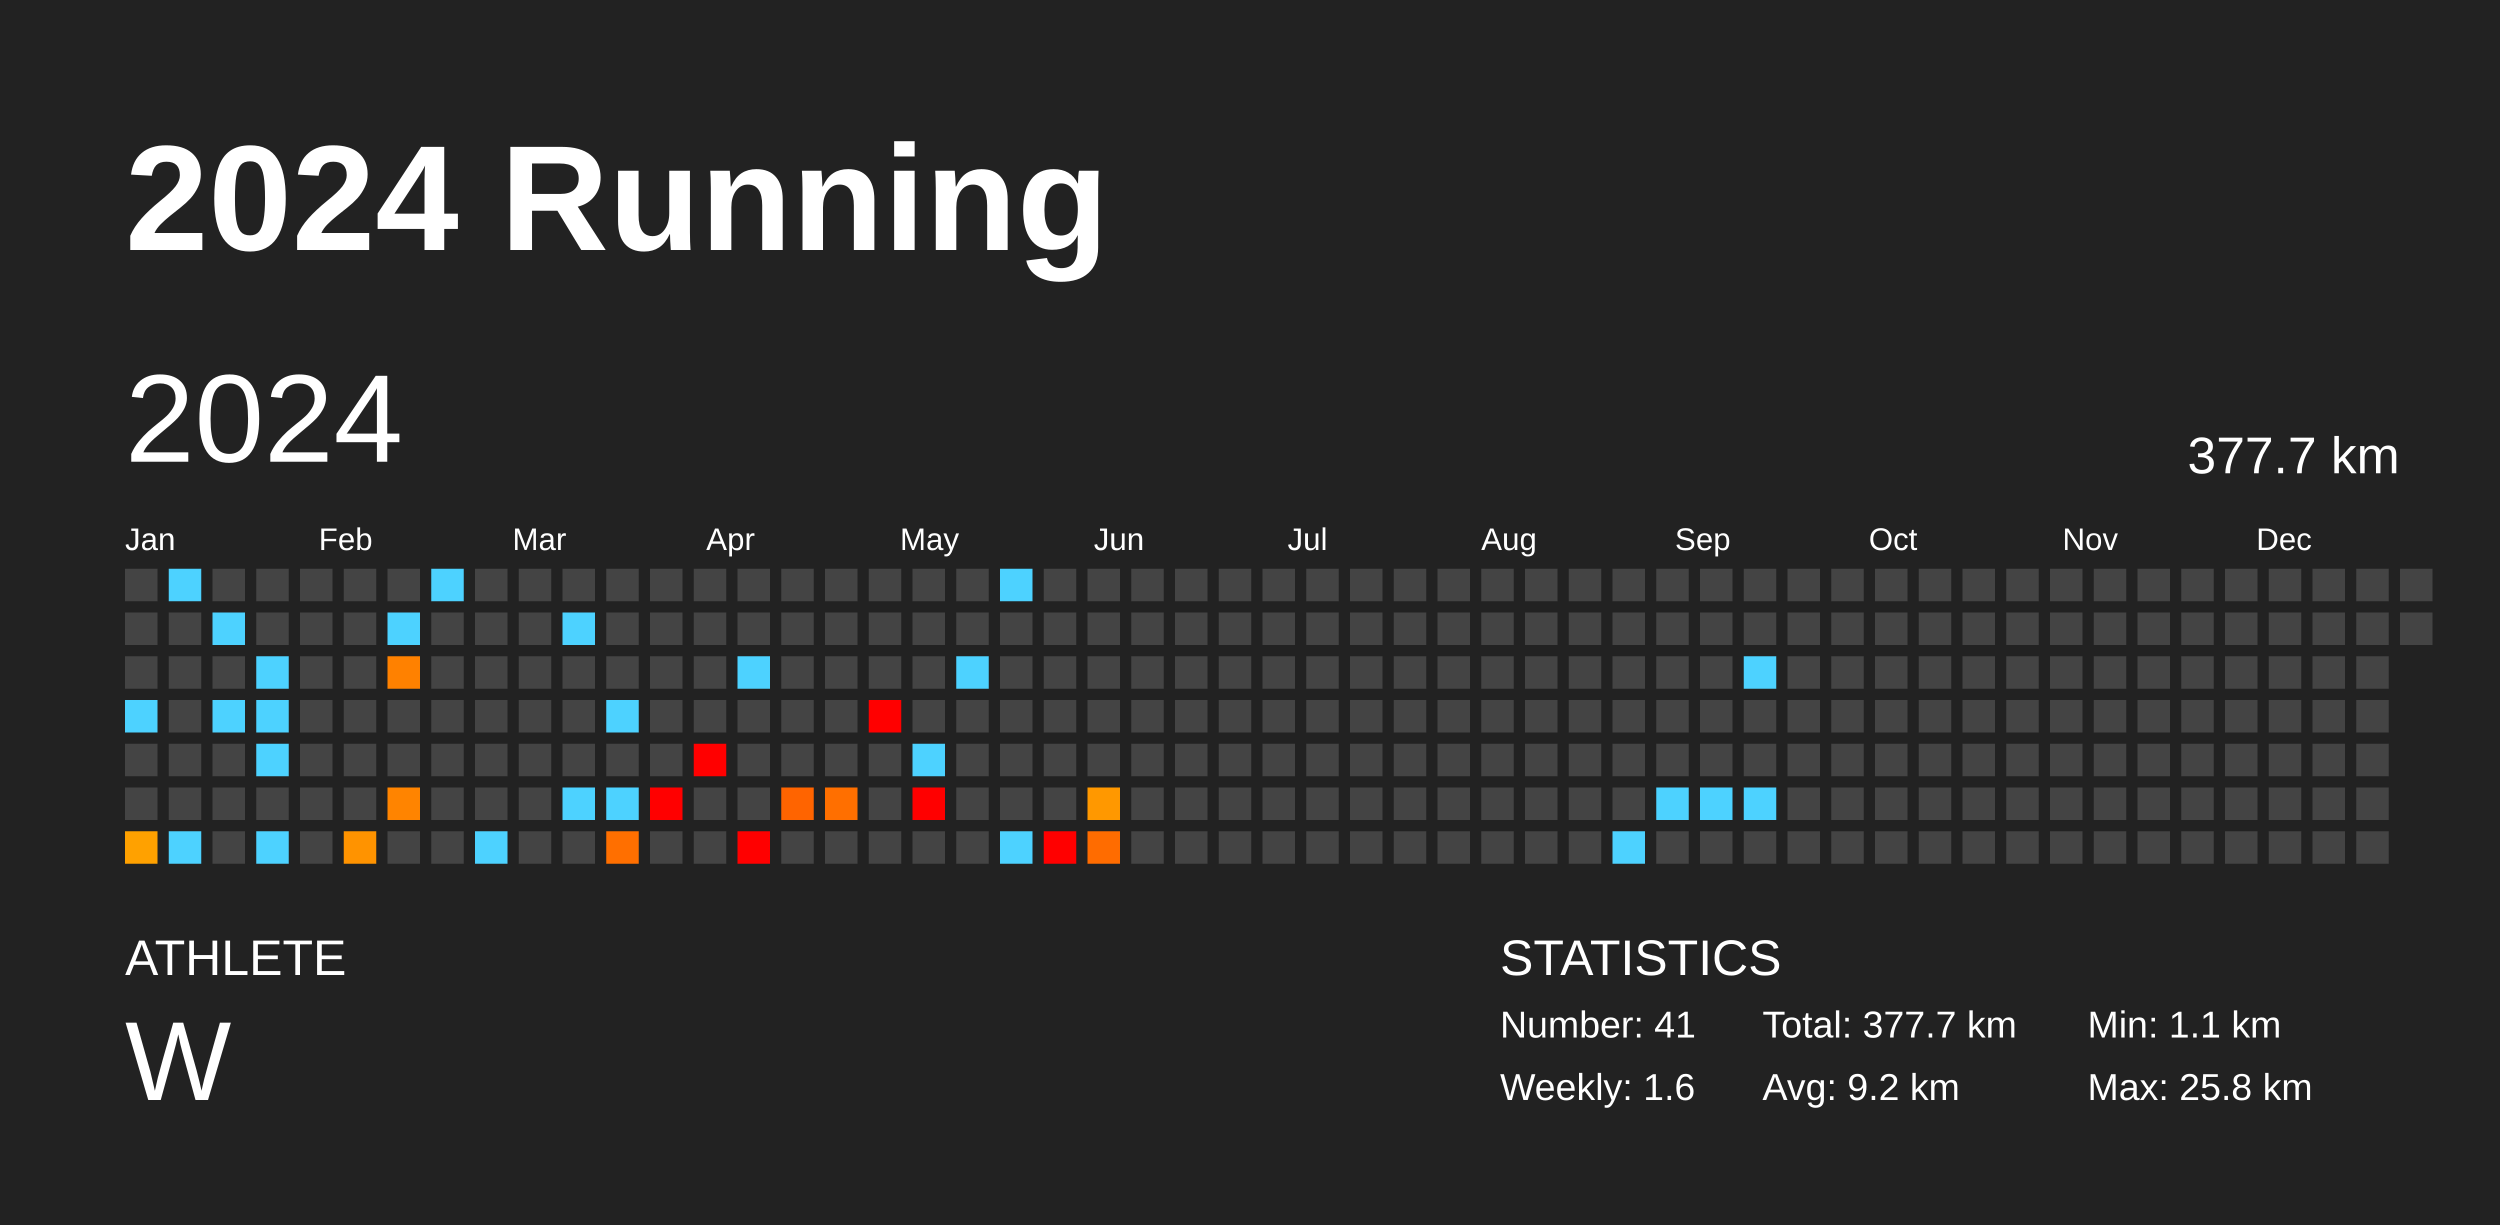
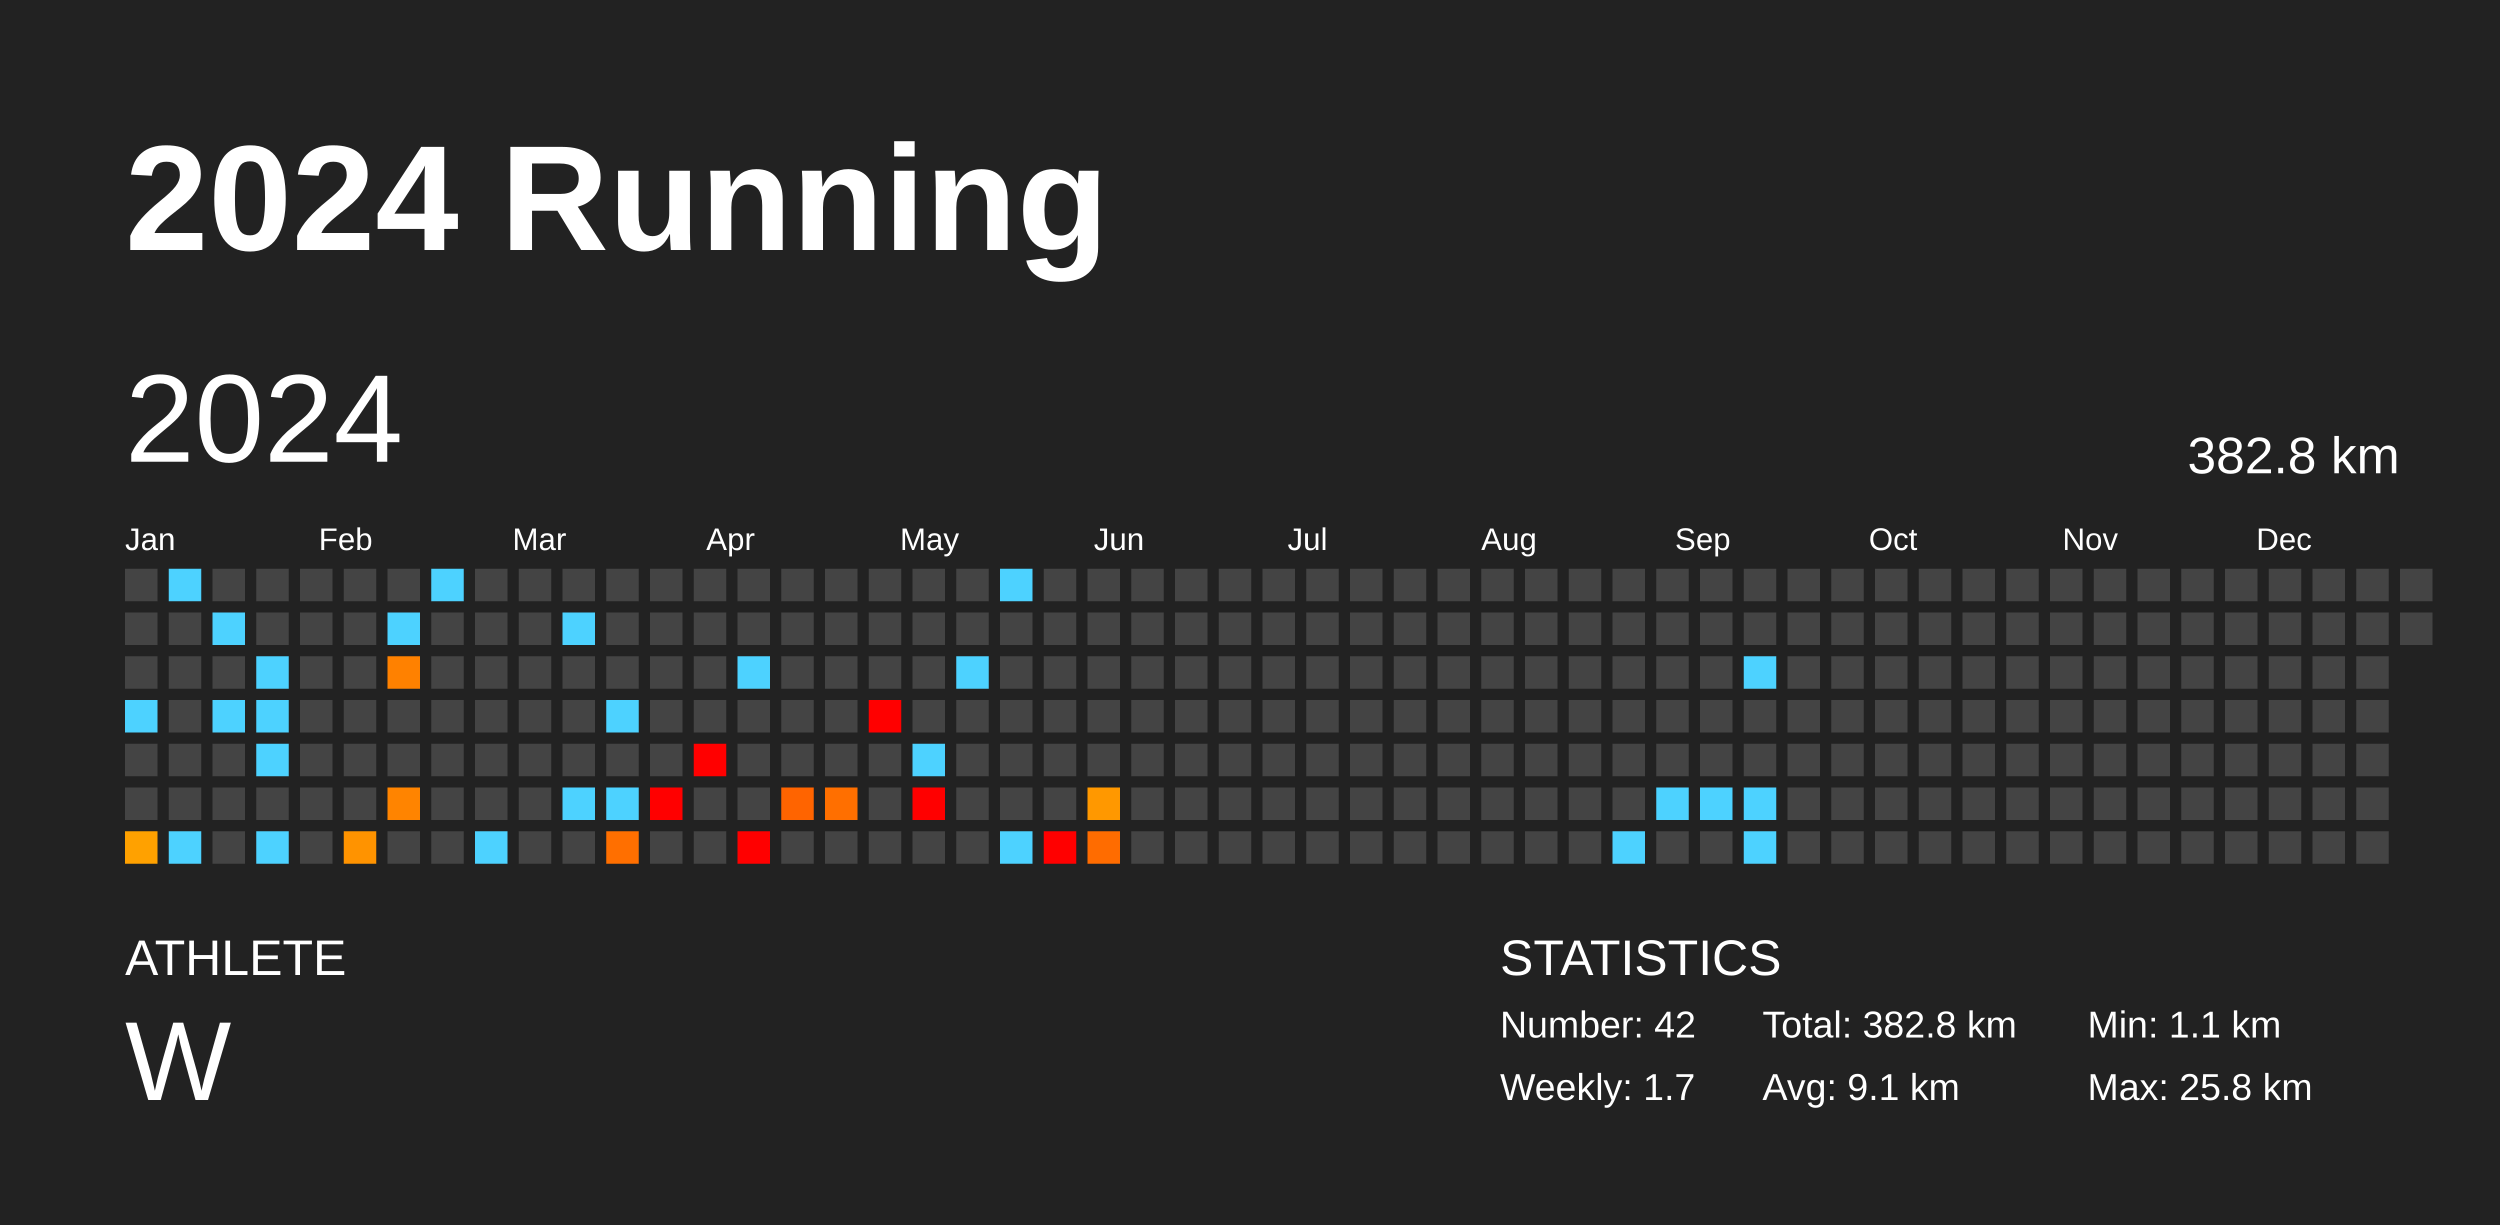
<svg xmlns="http://www.w3.org/2000/svg" baseProfile="full" height="98mm" version="1.1" viewBox="0,0,200,98" width="200mm">
  <defs />
  <rect fill="#222222" height="98" width="200" x="0" y="0" />
  <text fill="#FFFFFF" style="font-size:12px; font-family:Arial; font-weight:bold;" x="10" y="20">2024 Running</text>
  <text fill="#FFFFFF" style="font-size:4px; font-family:Arial" x="10" y="78">ATHLETE</text>
  <text fill="#FFFFFF" style="font-size:9px; font-family:Arial" x="10" y="88">W</text>
  <text fill="#FFFFFF" style="font-size:4px; font-family:Arial" x="120" y="78">STATISTICS</text>
-   <text fill="#FFFFFF" style="font-size:3px; font-family:Arial" x="120" y="83">Number: 41</text>
-   <text fill="#FFFFFF" style="font-size:3px; font-family:Arial" x="120" y="88">Weekly: 1.6</text>
-   <text fill="#FFFFFF" style="font-size:3px; font-family:Arial" x="141" y="83">Total: 377.7 km</text>
-   <text fill="#FFFFFF" style="font-size:3px; font-family:Arial" x="141" y="88">Avg: 9.2 km</text>
+   <text fill="#FFFFFF" style="font-size:3px; font-family:Arial" x="120" y="83">Number: 42</text>
+   <text fill="#FFFFFF" style="font-size:3px; font-family:Arial" x="120" y="88">Weekly: 1.7</text>
+   <text fill="#FFFFFF" style="font-size:3px; font-family:Arial" x="141" y="83">Total: 382.8 km</text>
+   <text fill="#FFFFFF" style="font-size:3px; font-family:Arial" x="141" y="88">Avg: 9.1 km</text>
  <text fill="#FFFFFF" style="font-size:3px; font-family:Arial" x="167" y="83">Min: 1.1 km</text>
  <text fill="#FFFFFF" style="font-size:3px; font-family:Arial" x="167" y="88">Max: 25.8 km</text>
  <text dominant-baseline="hanging" fill="#FFFFFF" style="font-size:10.0px; font-family:Arial;" x="10" y="30">2024</text>
-   <text dominant-baseline="hanging" fill="#FFFFFF" style="font-size:4.125px; font-family:Arial;" x="175" y="35">377.7 km</text>
+   <text dominant-baseline="hanging" fill="#FFFFFF" style="font-size:4.125px; font-family:Arial;" x="175" y="35">382.8 km</text>
  <text fill="#FFFFFF" style="font-size:2.5px; font-family:Arial" x="10.0" y="44">Jan</text>
  <text fill="#FFFFFF" style="font-size:2.5px; font-family:Arial" x="25.5" y="44">Feb</text>
  <text fill="#FFFFFF" style="font-size:2.5px; font-family:Arial" x="41.0" y="44">Mar</text>
  <text fill="#FFFFFF" style="font-size:2.5px; font-family:Arial" x="56.5" y="44">Apr</text>
  <text fill="#FFFFFF" style="font-size:2.5px; font-family:Arial" x="72.0" y="44">May</text>
  <text fill="#FFFFFF" style="font-size:2.5px; font-family:Arial" x="87.5" y="44">Jun</text>
  <text fill="#FFFFFF" style="font-size:2.5px; font-family:Arial" x="103.0" y="44">Jul</text>
  <text fill="#FFFFFF" style="font-size:2.5px; font-family:Arial" x="118.5" y="44">Aug</text>
  <text fill="#FFFFFF" style="font-size:2.5px; font-family:Arial" x="134.0" y="44">Sep</text>
  <text fill="#FFFFFF" style="font-size:2.5px; font-family:Arial" x="149.5" y="44">Oct</text>
  <text fill="#FFFFFF" style="font-size:2.5px; font-family:Arial" x="165.0" y="44">Nov</text>
  <text fill="#FFFFFF" style="font-size:2.5px; font-family:Arial" x="180.5" y="44">Dec</text>
  <rect fill="#444444" height="2.6" width="2.6" x="10.0" y="45.5" />
  <rect fill="#444444" height="2.6" width="2.6" x="10.0" y="49.0" />
  <rect fill="#444444" height="2.6" width="2.6" x="10.0" y="52.5" />
  <rect fill="#4dd2ff" height="2.6" width="2.6" x="10.0" y="56.0" />
  <rect fill="#444444" height="2.6" width="2.6" x="10.0" y="59.5" />
  <rect fill="#444444" height="2.6" width="2.6" x="10.0" y="63.0" />
  <rect fill="#ffa100" height="2.6" width="2.6" x="10.0" y="66.5" />
  <rect fill="#4dd2ff" height="2.6" width="2.6" x="13.5" y="45.5" />
  <rect fill="#444444" height="2.6" width="2.6" x="13.5" y="49.0" />
  <rect fill="#444444" height="2.6" width="2.6" x="13.5" y="52.5" />
  <rect fill="#444444" height="2.6" width="2.6" x="13.5" y="56.0" />
  <rect fill="#444444" height="2.6" width="2.6" x="13.5" y="59.5" />
  <rect fill="#444444" height="2.6" width="2.6" x="13.5" y="63.0" />
  <rect fill="#4dd2ff" height="2.6" width="2.6" x="13.5" y="66.5" />
  <rect fill="#444444" height="2.6" width="2.6" x="17.0" y="45.5" />
  <rect fill="#4dd2ff" height="2.6" width="2.6" x="17.0" y="49.0" />
  <rect fill="#444444" height="2.6" width="2.6" x="17.0" y="52.5" />
  <rect fill="#4dd2ff" height="2.6" width="2.6" x="17.0" y="56.0" />
  <rect fill="#444444" height="2.6" width="2.6" x="17.0" y="59.5" />
  <rect fill="#444444" height="2.6" width="2.6" x="17.0" y="63.0" />
  <rect fill="#444444" height="2.6" width="2.6" x="17.0" y="66.5" />
  <rect fill="#444444" height="2.6" width="2.6" x="20.5" y="45.5" />
  <rect fill="#444444" height="2.6" width="2.6" x="20.5" y="49.0" />
  <rect fill="#4dd2ff" height="2.6" width="2.6" x="20.5" y="52.5" />
  <rect fill="#4dd2ff" height="2.6" width="2.6" x="20.5" y="56.0" />
  <rect fill="#4dd2ff" height="2.6" width="2.6" x="20.5" y="59.5" />
  <rect fill="#444444" height="2.6" width="2.6" x="20.5" y="63.0" />
  <rect fill="#4dd2ff" height="2.6" width="2.6" x="20.5" y="66.5" />
  <rect fill="#444444" height="2.6" width="2.6" x="24.0" y="45.5" />
  <rect fill="#444444" height="2.6" width="2.6" x="24.0" y="49.0" />
  <rect fill="#444444" height="2.6" width="2.6" x="24.0" y="52.5" />
  <rect fill="#444444" height="2.6" width="2.6" x="24.0" y="56.0" />
  <rect fill="#444444" height="2.6" width="2.6" x="24.0" y="59.5" />
  <rect fill="#444444" height="2.6" width="2.6" x="24.0" y="63.0" />
  <rect fill="#444444" height="2.6" width="2.6" x="24.0" y="66.5" />
  <rect fill="#444444" height="2.6" width="2.6" x="27.5" y="45.5" />
  <rect fill="#444444" height="2.6" width="2.6" x="27.5" y="49.0" />
  <rect fill="#444444" height="2.6" width="2.6" x="27.5" y="52.5" />
  <rect fill="#444444" height="2.6" width="2.6" x="27.5" y="56.0" />
  <rect fill="#444444" height="2.6" width="2.6" x="27.5" y="59.5" />
  <rect fill="#444444" height="2.6" width="2.6" x="27.5" y="63.0" />
  <rect fill="#ff9300" height="2.6" width="2.6" x="27.5" y="66.5" />
  <rect fill="#444444" height="2.6" width="2.6" x="31.0" y="45.5" />
  <rect fill="#4dd2ff" height="2.6" width="2.6" x="31.0" y="49.0" />
  <rect fill="#ff8100" height="2.6" width="2.6" x="31.0" y="52.5" />
  <rect fill="#444444" height="2.6" width="2.6" x="31.0" y="56.0" />
  <rect fill="#444444" height="2.6" width="2.6" x="31.0" y="59.5" />
  <rect fill="#ff8400" height="2.6" width="2.6" x="31.0" y="63.0" />
  <rect fill="#444444" height="2.6" width="2.6" x="31.0" y="66.5" />
  <rect fill="#4dd2ff" height="2.6" width="2.6" x="34.5" y="45.5" />
  <rect fill="#444444" height="2.6" width="2.6" x="34.5" y="49.0" />
  <rect fill="#444444" height="2.6" width="2.6" x="34.5" y="52.5" />
  <rect fill="#444444" height="2.6" width="2.6" x="34.5" y="56.0" />
  <rect fill="#444444" height="2.6" width="2.6" x="34.5" y="59.5" />
  <rect fill="#444444" height="2.6" width="2.6" x="34.5" y="63.0" />
  <rect fill="#444444" height="2.6" width="2.6" x="34.5" y="66.5" />
  <rect fill="#444444" height="2.6" width="2.6" x="38.0" y="45.5" />
  <rect fill="#444444" height="2.6" width="2.6" x="38.0" y="49.0" />
  <rect fill="#444444" height="2.6" width="2.6" x="38.0" y="52.5" />
  <rect fill="#444444" height="2.6" width="2.6" x="38.0" y="56.0" />
  <rect fill="#444444" height="2.6" width="2.6" x="38.0" y="59.5" />
  <rect fill="#444444" height="2.6" width="2.6" x="38.0" y="63.0" />
  <rect fill="#4dd2ff" height="2.6" width="2.6" x="38.0" y="66.5" />
  <rect fill="#444444" height="2.6" width="2.6" x="41.5" y="45.5" />
  <rect fill="#444444" height="2.6" width="2.6" x="41.5" y="49.0" />
  <rect fill="#444444" height="2.6" width="2.6" x="41.5" y="52.5" />
  <rect fill="#444444" height="2.6" width="2.6" x="41.5" y="56.0" />
  <rect fill="#444444" height="2.6" width="2.6" x="41.5" y="59.5" />
  <rect fill="#444444" height="2.6" width="2.6" x="41.5" y="63.0" />
  <rect fill="#444444" height="2.6" width="2.6" x="41.5" y="66.5" />
  <rect fill="#444444" height="2.6" width="2.6" x="45.0" y="45.5" />
  <rect fill="#4dd2ff" height="2.6" width="2.6" x="45.0" y="49.0" />
  <rect fill="#444444" height="2.6" width="2.6" x="45.0" y="52.5" />
  <rect fill="#444444" height="2.6" width="2.6" x="45.0" y="56.0" />
  <rect fill="#444444" height="2.6" width="2.6" x="45.0" y="59.5" />
  <rect fill="#4dd2ff" height="2.6" width="2.6" x="45.0" y="63.0" />
  <rect fill="#444444" height="2.6" width="2.6" x="45.0" y="66.5" />
  <rect fill="#444444" height="2.6" width="2.6" x="48.5" y="45.5" />
  <rect fill="#444444" height="2.6" width="2.6" x="48.5" y="49.0" />
  <rect fill="#444444" height="2.6" width="2.6" x="48.5" y="52.5" />
  <rect fill="#4dd2ff" height="2.6" width="2.6" x="48.5" y="56.0" />
  <rect fill="#444444" height="2.6" width="2.6" x="48.5" y="59.5" />
  <rect fill="#4dd2ff" height="2.6" width="2.6" x="48.5" y="63.0" />
  <rect fill="#ff6f00" height="2.6" width="2.6" x="48.5" y="66.5" />
  <rect fill="#444444" height="2.6" width="2.6" x="52.0" y="45.5" />
  <rect fill="#444444" height="2.6" width="2.6" x="52.0" y="49.0" />
  <rect fill="#444444" height="2.6" width="2.6" x="52.0" y="52.5" />
  <rect fill="#444444" height="2.6" width="2.6" x="52.0" y="56.0" />
  <rect fill="#444444" height="2.6" width="2.6" x="52.0" y="59.5" />
  <rect fill="red" height="2.6" width="2.6" x="52.0" y="63.0" />
  <rect fill="#444444" height="2.6" width="2.6" x="52.0" y="66.5" />
  <rect fill="#444444" height="2.6" width="2.6" x="55.5" y="45.5" />
  <rect fill="#444444" height="2.6" width="2.6" x="55.5" y="49.0" />
  <rect fill="#444444" height="2.6" width="2.6" x="55.5" y="52.5" />
  <rect fill="#444444" height="2.6" width="2.6" x="55.5" y="56.0" />
  <rect fill="red" height="2.6" width="2.6" x="55.5" y="59.5" />
  <rect fill="#444444" height="2.6" width="2.6" x="55.5" y="63.0" />
  <rect fill="#444444" height="2.6" width="2.6" x="55.5" y="66.5" />
  <rect fill="#444444" height="2.6" width="2.6" x="59.0" y="45.5" />
  <rect fill="#444444" height="2.6" width="2.6" x="59.0" y="49.0" />
  <rect fill="#4dd2ff" height="2.6" width="2.6" x="59.0" y="52.5" />
  <rect fill="#444444" height="2.6" width="2.6" x="59.0" y="56.0" />
  <rect fill="#444444" height="2.6" width="2.6" x="59.0" y="59.5" />
  <rect fill="#444444" height="2.6" width="2.6" x="59.0" y="63.0" />
  <rect fill="red" height="2.6" width="2.6" x="59.0" y="66.5" />
  <rect fill="#444444" height="2.6" width="2.6" x="62.5" y="45.5" />
  <rect fill="#444444" height="2.6" width="2.6" x="62.5" y="49.0" />
  <rect fill="#444444" height="2.6" width="2.6" x="62.5" y="52.5" />
  <rect fill="#444444" height="2.6" width="2.6" x="62.5" y="56.0" />
  <rect fill="#444444" height="2.6" width="2.6" x="62.5" y="59.5" />
  <rect fill="#ff6400" height="2.6" width="2.6" x="62.5" y="63.0" />
  <rect fill="#444444" height="2.6" width="2.6" x="62.5" y="66.5" />
  <rect fill="#444444" height="2.6" width="2.6" x="66.0" y="45.5" />
  <rect fill="#444444" height="2.6" width="2.6" x="66.0" y="49.0" />
  <rect fill="#444444" height="2.6" width="2.6" x="66.0" y="52.5" />
  <rect fill="#444444" height="2.6" width="2.6" x="66.0" y="56.0" />
  <rect fill="#444444" height="2.6" width="2.6" x="66.0" y="59.5" />
  <rect fill="#ff6f00" height="2.6" width="2.6" x="66.0" y="63.0" />
  <rect fill="#444444" height="2.6" width="2.6" x="66.0" y="66.5" />
  <rect fill="#444444" height="2.6" width="2.6" x="69.5" y="45.5" />
  <rect fill="#444444" height="2.6" width="2.6" x="69.5" y="49.0" />
  <rect fill="#444444" height="2.6" width="2.6" x="69.5" y="52.5" />
  <rect fill="red" height="2.6" width="2.6" x="69.5" y="56.0" />
  <rect fill="#444444" height="2.6" width="2.6" x="69.5" y="59.5" />
  <rect fill="#444444" height="2.6" width="2.6" x="69.5" y="63.0" />
  <rect fill="#444444" height="2.6" width="2.6" x="69.5" y="66.5" />
  <rect fill="#444444" height="2.6" width="2.6" x="73.0" y="45.5" />
  <rect fill="#444444" height="2.6" width="2.6" x="73.0" y="49.0" />
  <rect fill="#444444" height="2.6" width="2.6" x="73.0" y="52.5" />
  <rect fill="#444444" height="2.6" width="2.6" x="73.0" y="56.0" />
  <rect fill="#4dd2ff" height="2.6" width="2.6" x="73.0" y="59.5" />
  <rect fill="red" height="2.6" width="2.6" x="73.0" y="63.0" />
  <rect fill="#444444" height="2.6" width="2.6" x="73.0" y="66.5" />
  <rect fill="#444444" height="2.6" width="2.6" x="76.5" y="45.5" />
  <rect fill="#444444" height="2.6" width="2.6" x="76.5" y="49.0" />
  <rect fill="#4dd2ff" height="2.6" width="2.6" x="76.5" y="52.5" />
  <rect fill="#444444" height="2.6" width="2.6" x="76.5" y="56.0" />
  <rect fill="#444444" height="2.6" width="2.6" x="76.5" y="59.5" />
  <rect fill="#444444" height="2.6" width="2.6" x="76.5" y="63.0" />
  <rect fill="#444444" height="2.6" width="2.6" x="76.5" y="66.5" />
  <rect fill="#4dd2ff" height="2.6" width="2.6" x="80.0" y="45.5" />
  <rect fill="#444444" height="2.6" width="2.6" x="80.0" y="49.0" />
  <rect fill="#444444" height="2.6" width="2.6" x="80.0" y="52.5" />
  <rect fill="#444444" height="2.6" width="2.6" x="80.0" y="56.0" />
  <rect fill="#444444" height="2.6" width="2.6" x="80.0" y="59.5" />
  <rect fill="#444444" height="2.6" width="2.6" x="80.0" y="63.0" />
  <rect fill="#4dd2ff" height="2.6" width="2.6" x="80.0" y="66.5" />
  <rect fill="#444444" height="2.6" width="2.6" x="83.5" y="45.5" />
  <rect fill="#444444" height="2.6" width="2.6" x="83.5" y="49.0" />
  <rect fill="#444444" height="2.6" width="2.6" x="83.5" y="52.5" />
  <rect fill="#444444" height="2.6" width="2.6" x="83.5" y="56.0" />
  <rect fill="#444444" height="2.6" width="2.6" x="83.5" y="59.5" />
  <rect fill="#444444" height="2.6" width="2.6" x="83.5" y="63.0" />
  <rect fill="red" height="2.6" width="2.6" x="83.5" y="66.5" />
  <rect fill="#444444" height="2.6" width="2.6" x="87.0" y="45.5" />
  <rect fill="#444444" height="2.6" width="2.6" x="87.0" y="49.0" />
  <rect fill="#444444" height="2.6" width="2.6" x="87.0" y="52.5" />
  <rect fill="#444444" height="2.6" width="2.6" x="87.0" y="56.0" />
  <rect fill="#444444" height="2.6" width="2.6" x="87.0" y="59.5" />
  <rect fill="#ff9800" height="2.6" width="2.6" x="87.0" y="63.0" />
  <rect fill="#ff6c00" height="2.6" width="2.6" x="87.0" y="66.5" />
  <rect fill="#444444" height="2.6" width="2.6" x="90.5" y="45.5" />
  <rect fill="#444444" height="2.6" width="2.6" x="90.5" y="49.0" />
  <rect fill="#444444" height="2.6" width="2.6" x="90.5" y="52.5" />
  <rect fill="#444444" height="2.6" width="2.6" x="90.5" y="56.0" />
  <rect fill="#444444" height="2.6" width="2.6" x="90.5" y="59.5" />
  <rect fill="#444444" height="2.6" width="2.6" x="90.5" y="63.0" />
  <rect fill="#444444" height="2.6" width="2.6" x="90.5" y="66.5" />
  <rect fill="#444444" height="2.6" width="2.6" x="94.0" y="45.5" />
  <rect fill="#444444" height="2.6" width="2.6" x="94.0" y="49.0" />
  <rect fill="#444444" height="2.6" width="2.6" x="94.0" y="52.5" />
  <rect fill="#444444" height="2.6" width="2.6" x="94.0" y="56.0" />
  <rect fill="#444444" height="2.6" width="2.6" x="94.0" y="59.5" />
  <rect fill="#444444" height="2.6" width="2.6" x="94.0" y="63.0" />
  <rect fill="#444444" height="2.6" width="2.6" x="94.0" y="66.5" />
  <rect fill="#444444" height="2.6" width="2.6" x="97.5" y="45.5" />
  <rect fill="#444444" height="2.6" width="2.6" x="97.5" y="49.0" />
  <rect fill="#444444" height="2.6" width="2.6" x="97.5" y="52.5" />
  <rect fill="#444444" height="2.6" width="2.6" x="97.5" y="56.0" />
  <rect fill="#444444" height="2.6" width="2.6" x="97.5" y="59.5" />
  <rect fill="#444444" height="2.6" width="2.6" x="97.5" y="63.0" />
  <rect fill="#444444" height="2.6" width="2.6" x="97.5" y="66.5" />
  <rect fill="#444444" height="2.6" width="2.6" x="101.0" y="45.5" />
  <rect fill="#444444" height="2.6" width="2.6" x="101.0" y="49.0" />
  <rect fill="#444444" height="2.6" width="2.6" x="101.0" y="52.5" />
  <rect fill="#444444" height="2.6" width="2.6" x="101.0" y="56.0" />
  <rect fill="#444444" height="2.6" width="2.6" x="101.0" y="59.5" />
  <rect fill="#444444" height="2.6" width="2.6" x="101.0" y="63.0" />
  <rect fill="#444444" height="2.6" width="2.6" x="101.0" y="66.5" />
  <rect fill="#444444" height="2.6" width="2.6" x="104.5" y="45.5" />
  <rect fill="#444444" height="2.6" width="2.6" x="104.5" y="49.0" />
  <rect fill="#444444" height="2.6" width="2.6" x="104.5" y="52.5" />
  <rect fill="#444444" height="2.6" width="2.6" x="104.5" y="56.0" />
  <rect fill="#444444" height="2.6" width="2.6" x="104.5" y="59.5" />
  <rect fill="#444444" height="2.6" width="2.6" x="104.5" y="63.0" />
  <rect fill="#444444" height="2.6" width="2.6" x="104.5" y="66.5" />
  <rect fill="#444444" height="2.6" width="2.6" x="108.0" y="45.5" />
  <rect fill="#444444" height="2.6" width="2.6" x="108.0" y="49.0" />
  <rect fill="#444444" height="2.6" width="2.6" x="108.0" y="52.5" />
  <rect fill="#444444" height="2.6" width="2.6" x="108.0" y="56.0" />
  <rect fill="#444444" height="2.6" width="2.6" x="108.0" y="59.5" />
  <rect fill="#444444" height="2.6" width="2.6" x="108.0" y="63.0" />
  <rect fill="#444444" height="2.6" width="2.6" x="108.0" y="66.5" />
  <rect fill="#444444" height="2.6" width="2.6" x="111.5" y="45.5" />
  <rect fill="#444444" height="2.6" width="2.6" x="111.5" y="49.0" />
  <rect fill="#444444" height="2.6" width="2.6" x="111.5" y="52.5" />
  <rect fill="#444444" height="2.6" width="2.6" x="111.5" y="56.0" />
  <rect fill="#444444" height="2.6" width="2.6" x="111.5" y="59.5" />
  <rect fill="#444444" height="2.6" width="2.6" x="111.5" y="63.0" />
  <rect fill="#444444" height="2.6" width="2.6" x="111.5" y="66.5" />
  <rect fill="#444444" height="2.6" width="2.6" x="115.0" y="45.5" />
  <rect fill="#444444" height="2.6" width="2.6" x="115.0" y="49.0" />
  <rect fill="#444444" height="2.6" width="2.6" x="115.0" y="52.5" />
  <rect fill="#444444" height="2.6" width="2.6" x="115.0" y="56.0" />
  <rect fill="#444444" height="2.6" width="2.6" x="115.0" y="59.5" />
  <rect fill="#444444" height="2.6" width="2.6" x="115.0" y="63.0" />
  <rect fill="#444444" height="2.6" width="2.6" x="115.0" y="66.5" />
  <rect fill="#444444" height="2.6" width="2.6" x="118.5" y="45.5" />
  <rect fill="#444444" height="2.6" width="2.6" x="118.5" y="49.0" />
  <rect fill="#444444" height="2.6" width="2.6" x="118.5" y="52.5" />
  <rect fill="#444444" height="2.6" width="2.6" x="118.5" y="56.0" />
  <rect fill="#444444" height="2.6" width="2.6" x="118.5" y="59.5" />
  <rect fill="#444444" height="2.6" width="2.6" x="118.5" y="63.0" />
  <rect fill="#444444" height="2.6" width="2.6" x="118.5" y="66.5" />
  <rect fill="#444444" height="2.6" width="2.6" x="122.0" y="45.5" />
  <rect fill="#444444" height="2.6" width="2.6" x="122.0" y="49.0" />
  <rect fill="#444444" height="2.6" width="2.6" x="122.0" y="52.5" />
  <rect fill="#444444" height="2.6" width="2.6" x="122.0" y="56.0" />
  <rect fill="#444444" height="2.6" width="2.6" x="122.0" y="59.5" />
  <rect fill="#444444" height="2.6" width="2.6" x="122.0" y="63.0" />
  <rect fill="#444444" height="2.6" width="2.6" x="122.0" y="66.5" />
  <rect fill="#444444" height="2.6" width="2.6" x="125.5" y="45.5" />
  <rect fill="#444444" height="2.6" width="2.6" x="125.5" y="49.0" />
  <rect fill="#444444" height="2.6" width="2.6" x="125.5" y="52.5" />
  <rect fill="#444444" height="2.6" width="2.6" x="125.5" y="56.0" />
  <rect fill="#444444" height="2.6" width="2.6" x="125.5" y="59.5" />
  <rect fill="#444444" height="2.6" width="2.6" x="125.5" y="63.0" />
  <rect fill="#444444" height="2.6" width="2.6" x="125.5" y="66.5" />
  <rect fill="#444444" height="2.6" width="2.6" x="129.0" y="45.5" />
  <rect fill="#444444" height="2.6" width="2.6" x="129.0" y="49.0" />
  <rect fill="#444444" height="2.6" width="2.6" x="129.0" y="52.5" />
  <rect fill="#444444" height="2.6" width="2.6" x="129.0" y="56.0" />
  <rect fill="#444444" height="2.6" width="2.6" x="129.0" y="59.5" />
  <rect fill="#444444" height="2.6" width="2.6" x="129.0" y="63.0" />
  <rect fill="#4dd2ff" height="2.6" width="2.6" x="129.0" y="66.5" />
  <rect fill="#444444" height="2.6" width="2.6" x="132.5" y="45.5" />
  <rect fill="#444444" height="2.6" width="2.6" x="132.5" y="49.0" />
  <rect fill="#444444" height="2.6" width="2.6" x="132.5" y="52.5" />
  <rect fill="#444444" height="2.6" width="2.6" x="132.5" y="56.0" />
  <rect fill="#444444" height="2.6" width="2.6" x="132.5" y="59.5" />
  <rect fill="#4dd2ff" height="2.6" width="2.6" x="132.5" y="63.0" />
  <rect fill="#444444" height="2.6" width="2.6" x="132.5" y="66.5" />
  <rect fill="#444444" height="2.6" width="2.6" x="136.0" y="45.5" />
  <rect fill="#444444" height="2.6" width="2.6" x="136.0" y="49.0" />
  <rect fill="#444444" height="2.6" width="2.6" x="136.0" y="52.5" />
  <rect fill="#444444" height="2.6" width="2.6" x="136.0" y="56.0" />
  <rect fill="#444444" height="2.6" width="2.6" x="136.0" y="59.5" />
  <rect fill="#4dd2ff" height="2.6" width="2.6" x="136.0" y="63.0" />
  <rect fill="#444444" height="2.6" width="2.6" x="136.0" y="66.5" />
  <rect fill="#444444" height="2.6" width="2.6" x="139.5" y="45.5" />
  <rect fill="#444444" height="2.6" width="2.6" x="139.5" y="49.0" />
  <rect fill="#4dd2ff" height="2.6" width="2.6" x="139.5" y="52.5" />
  <rect fill="#444444" height="2.6" width="2.6" x="139.5" y="56.0" />
  <rect fill="#444444" height="2.6" width="2.6" x="139.5" y="59.5" />
  <rect fill="#4dd2ff" height="2.6" width="2.6" x="139.5" y="63.0" />
-   <rect fill="#444444" height="2.6" width="2.6" x="139.5" y="66.5" />
+   <rect fill="#4dd2ff" height="2.6" width="2.6" x="139.5" y="66.5" />
  <rect fill="#444444" height="2.6" width="2.6" x="143.0" y="45.5" />
  <rect fill="#444444" height="2.6" width="2.6" x="143.0" y="49.0" />
  <rect fill="#444444" height="2.6" width="2.6" x="143.0" y="52.5" />
  <rect fill="#444444" height="2.6" width="2.6" x="143.0" y="56.0" />
  <rect fill="#444444" height="2.6" width="2.6" x="143.0" y="59.5" />
  <rect fill="#444444" height="2.6" width="2.6" x="143.0" y="63.0" />
  <rect fill="#444444" height="2.6" width="2.6" x="143.0" y="66.5" />
  <rect fill="#444444" height="2.6" width="2.6" x="146.5" y="45.5" />
  <rect fill="#444444" height="2.6" width="2.6" x="146.5" y="49.0" />
  <rect fill="#444444" height="2.6" width="2.6" x="146.5" y="52.5" />
  <rect fill="#444444" height="2.6" width="2.6" x="146.5" y="56.0" />
  <rect fill="#444444" height="2.6" width="2.6" x="146.5" y="59.5" />
  <rect fill="#444444" height="2.6" width="2.6" x="146.5" y="63.0" />
  <rect fill="#444444" height="2.6" width="2.6" x="146.5" y="66.5" />
  <rect fill="#444444" height="2.6" width="2.6" x="150.0" y="45.5" />
  <rect fill="#444444" height="2.6" width="2.6" x="150.0" y="49.0" />
  <rect fill="#444444" height="2.6" width="2.6" x="150.0" y="52.5" />
  <rect fill="#444444" height="2.6" width="2.6" x="150.0" y="56.0" />
  <rect fill="#444444" height="2.6" width="2.6" x="150.0" y="59.5" />
  <rect fill="#444444" height="2.6" width="2.6" x="150.0" y="63.0" />
  <rect fill="#444444" height="2.6" width="2.6" x="150.0" y="66.5" />
  <rect fill="#444444" height="2.6" width="2.6" x="153.5" y="45.5" />
  <rect fill="#444444" height="2.6" width="2.6" x="153.5" y="49.0" />
  <rect fill="#444444" height="2.6" width="2.6" x="153.5" y="52.5" />
  <rect fill="#444444" height="2.6" width="2.6" x="153.5" y="56.0" />
  <rect fill="#444444" height="2.6" width="2.6" x="153.5" y="59.5" />
  <rect fill="#444444" height="2.6" width="2.6" x="153.5" y="63.0" />
  <rect fill="#444444" height="2.6" width="2.6" x="153.5" y="66.5" />
  <rect fill="#444444" height="2.6" width="2.6" x="157.0" y="45.5" />
  <rect fill="#444444" height="2.6" width="2.6" x="157.0" y="49.0" />
  <rect fill="#444444" height="2.6" width="2.6" x="157.0" y="52.5" />
  <rect fill="#444444" height="2.6" width="2.6" x="157.0" y="56.0" />
  <rect fill="#444444" height="2.6" width="2.6" x="157.0" y="59.5" />
  <rect fill="#444444" height="2.6" width="2.6" x="157.0" y="63.0" />
  <rect fill="#444444" height="2.6" width="2.6" x="157.0" y="66.5" />
  <rect fill="#444444" height="2.6" width="2.6" x="160.5" y="45.5" />
  <rect fill="#444444" height="2.6" width="2.6" x="160.5" y="49.0" />
  <rect fill="#444444" height="2.6" width="2.6" x="160.5" y="52.5" />
  <rect fill="#444444" height="2.6" width="2.6" x="160.5" y="56.0" />
  <rect fill="#444444" height="2.6" width="2.6" x="160.5" y="59.5" />
  <rect fill="#444444" height="2.6" width="2.6" x="160.5" y="63.0" />
  <rect fill="#444444" height="2.6" width="2.6" x="160.5" y="66.5" />
  <rect fill="#444444" height="2.6" width="2.6" x="164.0" y="45.5" />
  <rect fill="#444444" height="2.6" width="2.6" x="164.0" y="49.0" />
  <rect fill="#444444" height="2.6" width="2.6" x="164.0" y="52.5" />
  <rect fill="#444444" height="2.6" width="2.6" x="164.0" y="56.0" />
  <rect fill="#444444" height="2.6" width="2.6" x="164.0" y="59.5" />
  <rect fill="#444444" height="2.6" width="2.6" x="164.0" y="63.0" />
  <rect fill="#444444" height="2.6" width="2.6" x="164.0" y="66.5" />
  <rect fill="#444444" height="2.6" width="2.6" x="167.5" y="45.5" />
  <rect fill="#444444" height="2.6" width="2.6" x="167.5" y="49.0" />
  <rect fill="#444444" height="2.6" width="2.6" x="167.5" y="52.5" />
  <rect fill="#444444" height="2.6" width="2.6" x="167.5" y="56.0" />
  <rect fill="#444444" height="2.6" width="2.6" x="167.5" y="59.5" />
  <rect fill="#444444" height="2.6" width="2.6" x="167.5" y="63.0" />
  <rect fill="#444444" height="2.6" width="2.6" x="167.5" y="66.5" />
  <rect fill="#444444" height="2.6" width="2.6" x="171.0" y="45.5" />
  <rect fill="#444444" height="2.6" width="2.6" x="171.0" y="49.0" />
  <rect fill="#444444" height="2.6" width="2.6" x="171.0" y="52.5" />
  <rect fill="#444444" height="2.6" width="2.6" x="171.0" y="56.0" />
  <rect fill="#444444" height="2.6" width="2.6" x="171.0" y="59.5" />
  <rect fill="#444444" height="2.6" width="2.6" x="171.0" y="63.0" />
  <rect fill="#444444" height="2.6" width="2.6" x="171.0" y="66.5" />
  <rect fill="#444444" height="2.6" width="2.6" x="174.5" y="45.5" />
  <rect fill="#444444" height="2.6" width="2.6" x="174.5" y="49.0" />
  <rect fill="#444444" height="2.6" width="2.6" x="174.5" y="52.5" />
  <rect fill="#444444" height="2.6" width="2.6" x="174.5" y="56.0" />
  <rect fill="#444444" height="2.6" width="2.6" x="174.5" y="59.5" />
  <rect fill="#444444" height="2.6" width="2.6" x="174.5" y="63.0" />
  <rect fill="#444444" height="2.6" width="2.6" x="174.5" y="66.5" />
  <rect fill="#444444" height="2.6" width="2.6" x="178.0" y="45.5" />
  <rect fill="#444444" height="2.6" width="2.6" x="178.0" y="49.0" />
  <rect fill="#444444" height="2.6" width="2.6" x="178.0" y="52.5" />
  <rect fill="#444444" height="2.6" width="2.6" x="178.0" y="56.0" />
  <rect fill="#444444" height="2.6" width="2.6" x="178.0" y="59.5" />
  <rect fill="#444444" height="2.6" width="2.6" x="178.0" y="63.0" />
  <rect fill="#444444" height="2.6" width="2.6" x="178.0" y="66.5" />
  <rect fill="#444444" height="2.6" width="2.6" x="181.5" y="45.5" />
  <rect fill="#444444" height="2.6" width="2.6" x="181.5" y="49.0" />
  <rect fill="#444444" height="2.6" width="2.6" x="181.5" y="52.5" />
  <rect fill="#444444" height="2.6" width="2.6" x="181.5" y="56.0" />
  <rect fill="#444444" height="2.6" width="2.6" x="181.5" y="59.5" />
  <rect fill="#444444" height="2.6" width="2.6" x="181.5" y="63.0" />
  <rect fill="#444444" height="2.6" width="2.6" x="181.5" y="66.5" />
  <rect fill="#444444" height="2.6" width="2.6" x="185.0" y="45.5" />
  <rect fill="#444444" height="2.6" width="2.6" x="185.0" y="49.0" />
  <rect fill="#444444" height="2.6" width="2.6" x="185.0" y="52.5" />
  <rect fill="#444444" height="2.6" width="2.6" x="185.0" y="56.0" />
  <rect fill="#444444" height="2.6" width="2.6" x="185.0" y="59.5" />
  <rect fill="#444444" height="2.6" width="2.6" x="185.0" y="63.0" />
  <rect fill="#444444" height="2.6" width="2.6" x="185.0" y="66.5" />
  <rect fill="#444444" height="2.6" width="2.6" x="188.5" y="45.5" />
  <rect fill="#444444" height="2.6" width="2.6" x="188.5" y="49.0" />
  <rect fill="#444444" height="2.6" width="2.6" x="188.5" y="52.5" />
  <rect fill="#444444" height="2.6" width="2.6" x="188.5" y="56.0" />
  <rect fill="#444444" height="2.6" width="2.6" x="188.5" y="59.5" />
  <rect fill="#444444" height="2.6" width="2.6" x="188.5" y="63.0" />
  <rect fill="#444444" height="2.6" width="2.6" x="188.5" y="66.5" />
  <rect fill="#444444" height="2.6" width="2.6" x="192.0" y="45.5" />
  <rect fill="#444444" height="2.6" width="2.6" x="192.0" y="49.0" />
</svg>
